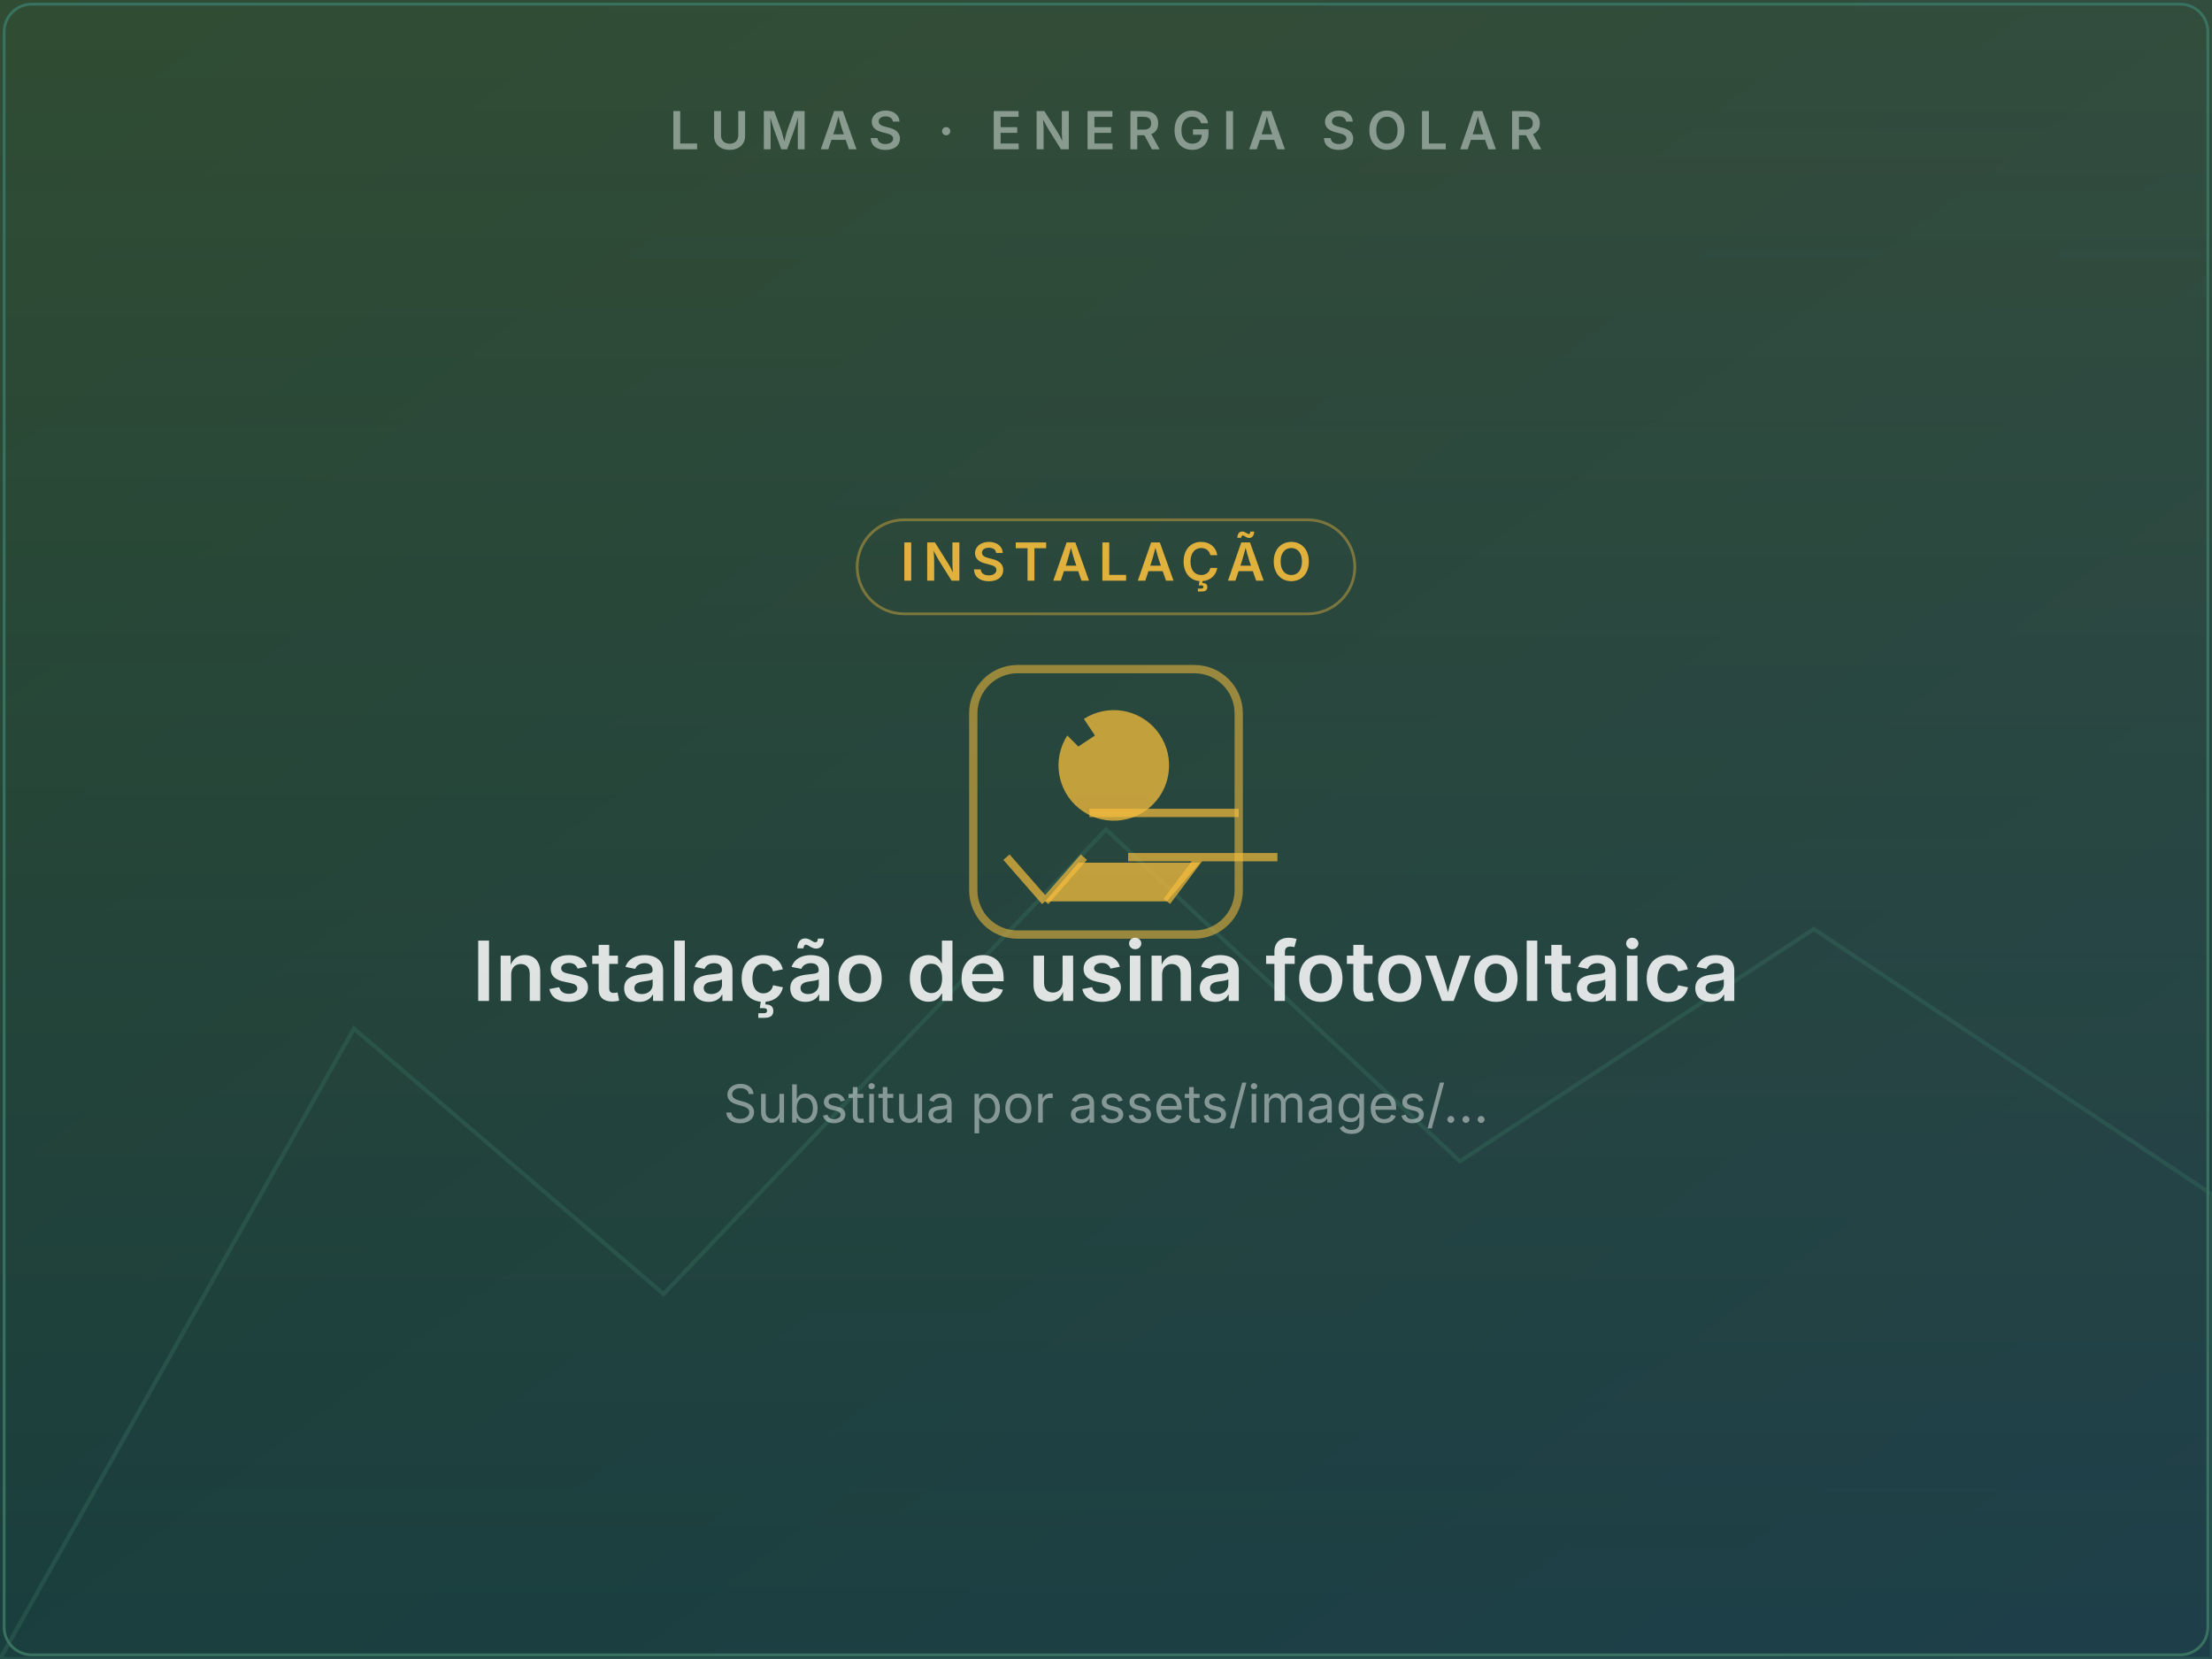
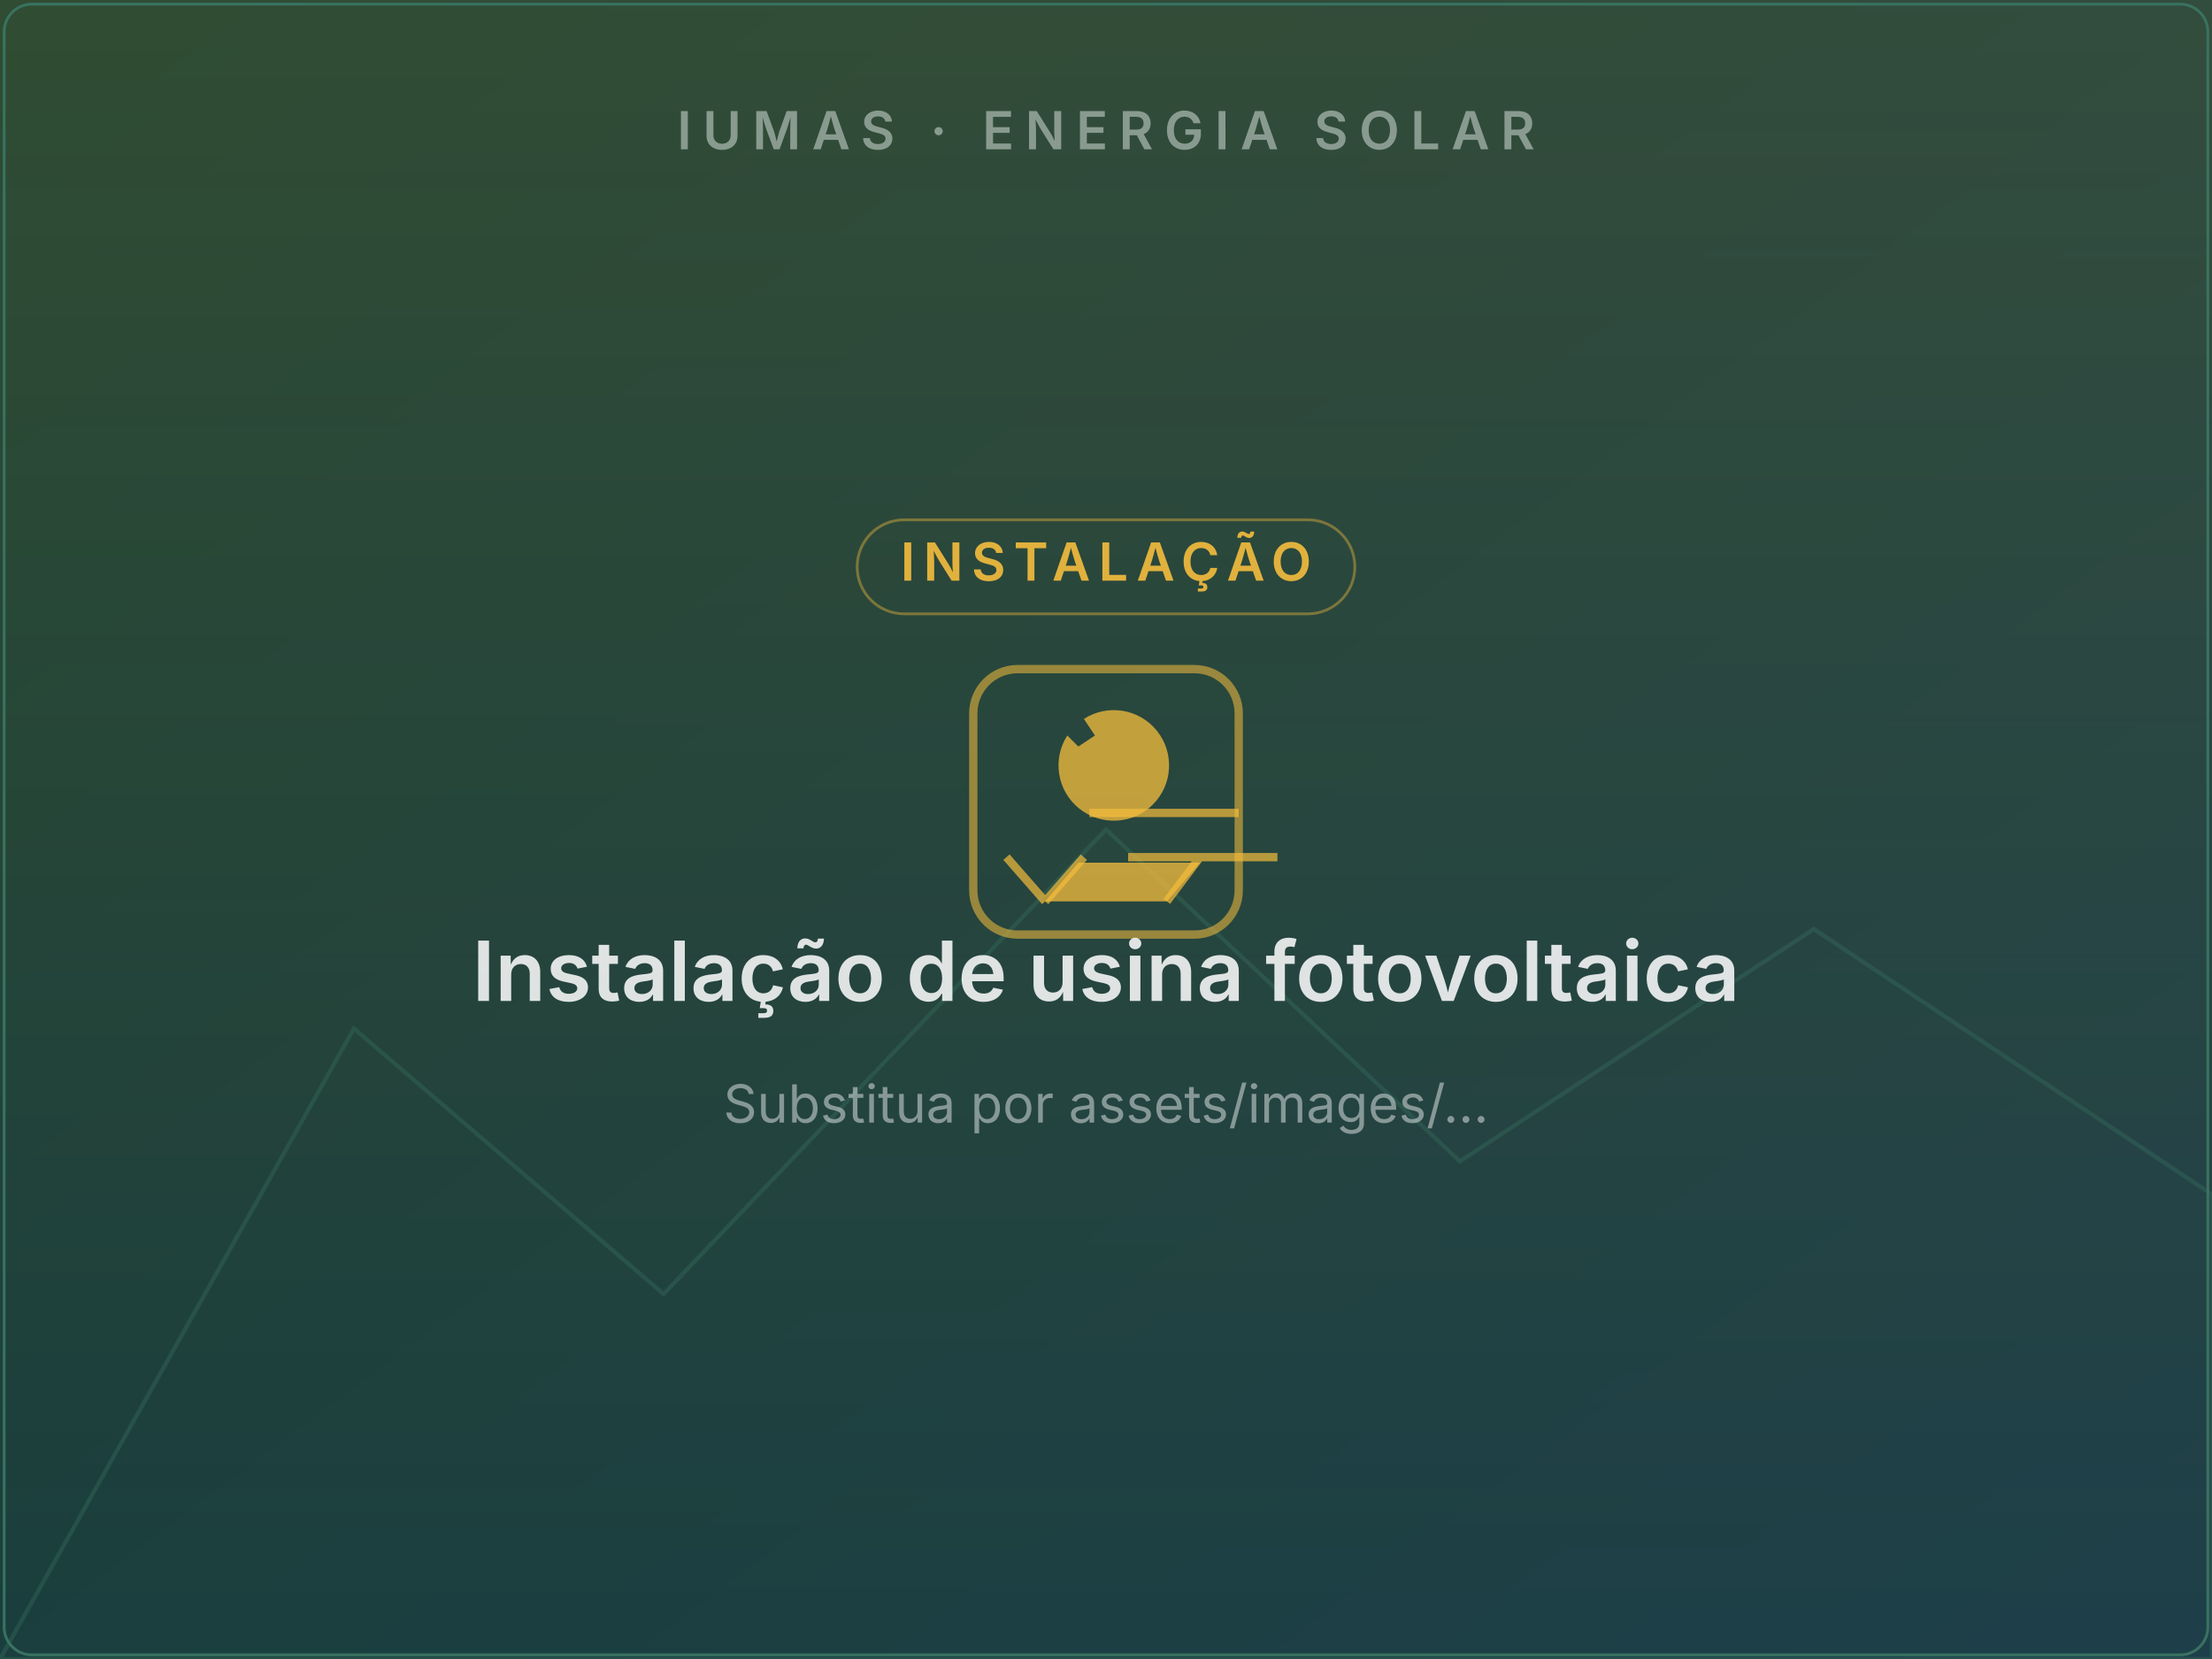
<svg xmlns="http://www.w3.org/2000/svg" width="800" height="600" viewBox="0 0 800 600" role="img" aria-label="Instalação de usina fotovoltaica">
  <defs>
    <linearGradient id="g800" x1="0" y1="0" x2="1" y2="1">
      <stop offset="0" stop-color="#103a31" />
      <stop offset="1" stop-color="#173b4a" />
    </linearGradient>
    <linearGradient id="gg800" x1="0" y1="0" x2="0" y2="1">
      <stop offset="0" stop-color="#f5bd3d" stop-opacity="0.14" />
      <stop offset="1" stop-color="#f5bd3d" stop-opacity="0.03" />
    </linearGradient>
  </defs>
  <rect width="800" height="600" fill="url(#g800)" />
  <rect width="800" height="600" fill="url(#gg800)" />
  <g opacity="0.35">
    <path d="M0 600 L128.0 372.0 L240.0 468.0 L400.0 300.0 L528.0 420.0 L656.0 336 L800 432.0 V600 Z" fill="none" stroke="#397260" stroke-width="1.5" />
  </g>
-   <text x="400.0" y="54" text-anchor="middle" font-family="Inter, Arial, sans-serif" font-size="19.0" letter-spacing="4" fill="#e3ede7" fill-opacity="0.5" font-weight="600">LUMAS · ENERGIA SOLAR</text>
+   <text x="400.0" y="54" text-anchor="middle" font-family="Inter, Arial, sans-serif" font-size="19.0" letter-spacing="4" fill="#e3ede7" fill-opacity="0.5" font-weight="600">IUMAS · ENERGIA SOLAR</text>
  <rect x="1.5" y="1.5" width="797" height="597" rx="10" fill="none" stroke="#397260" />
  <rect x="310.0" y="188.0" width="180" height="34" rx="17" fill="none" stroke="#f5bd3d" stroke-opacity="0.4" />
  <text x="400.0" y="210.0" text-anchor="middle" font-family="Inter, Arial, sans-serif" font-size="19.0" letter-spacing="3" fill="#f5bd3d" fill-opacity="0.9" font-weight="600">INSTALAÇÃO</text>
  <rect x="352.0" y="242.0" width="96" height="96" rx="16" fill="none" stroke="#f5bd3d" stroke-opacity="0.55" stroke-width="3" />
  <path d="M378.0 326.0 l12 -14 h44 l-12 14 z" fill="#f5bd3d" fill-opacity="0.75" />
  <path d="M378.0 326.0 l-14 -16 m14 16 l14 -16 m16 0 l54 0 m-40 16 l12 -16 m14 -16 l-54 0" fill="none" stroke="#f5bd3d" stroke-opacity="0.7" stroke-width="3" />
  <path d="M386.0 266.0 a20 20 0 1 0 6 -6 l4 6 -6 4 z" fill="#f5bd3d" fill-opacity="0.75" />
  <text x="400.0" y="362.0" text-anchor="middle" font-family="Inter, Arial, sans-serif" font-size="30.0" fill="#ffffff" fill-opacity="0.85" font-weight="600">Instalação de usina fotovoltaica</text>
  <text x="400.0" y="406.0" text-anchor="middle" font-family="Inter, Arial, sans-serif" font-size="19.0" fill="#ffffff" fill-opacity="0.45">Substitua por assets/images/…</text>
</svg>
